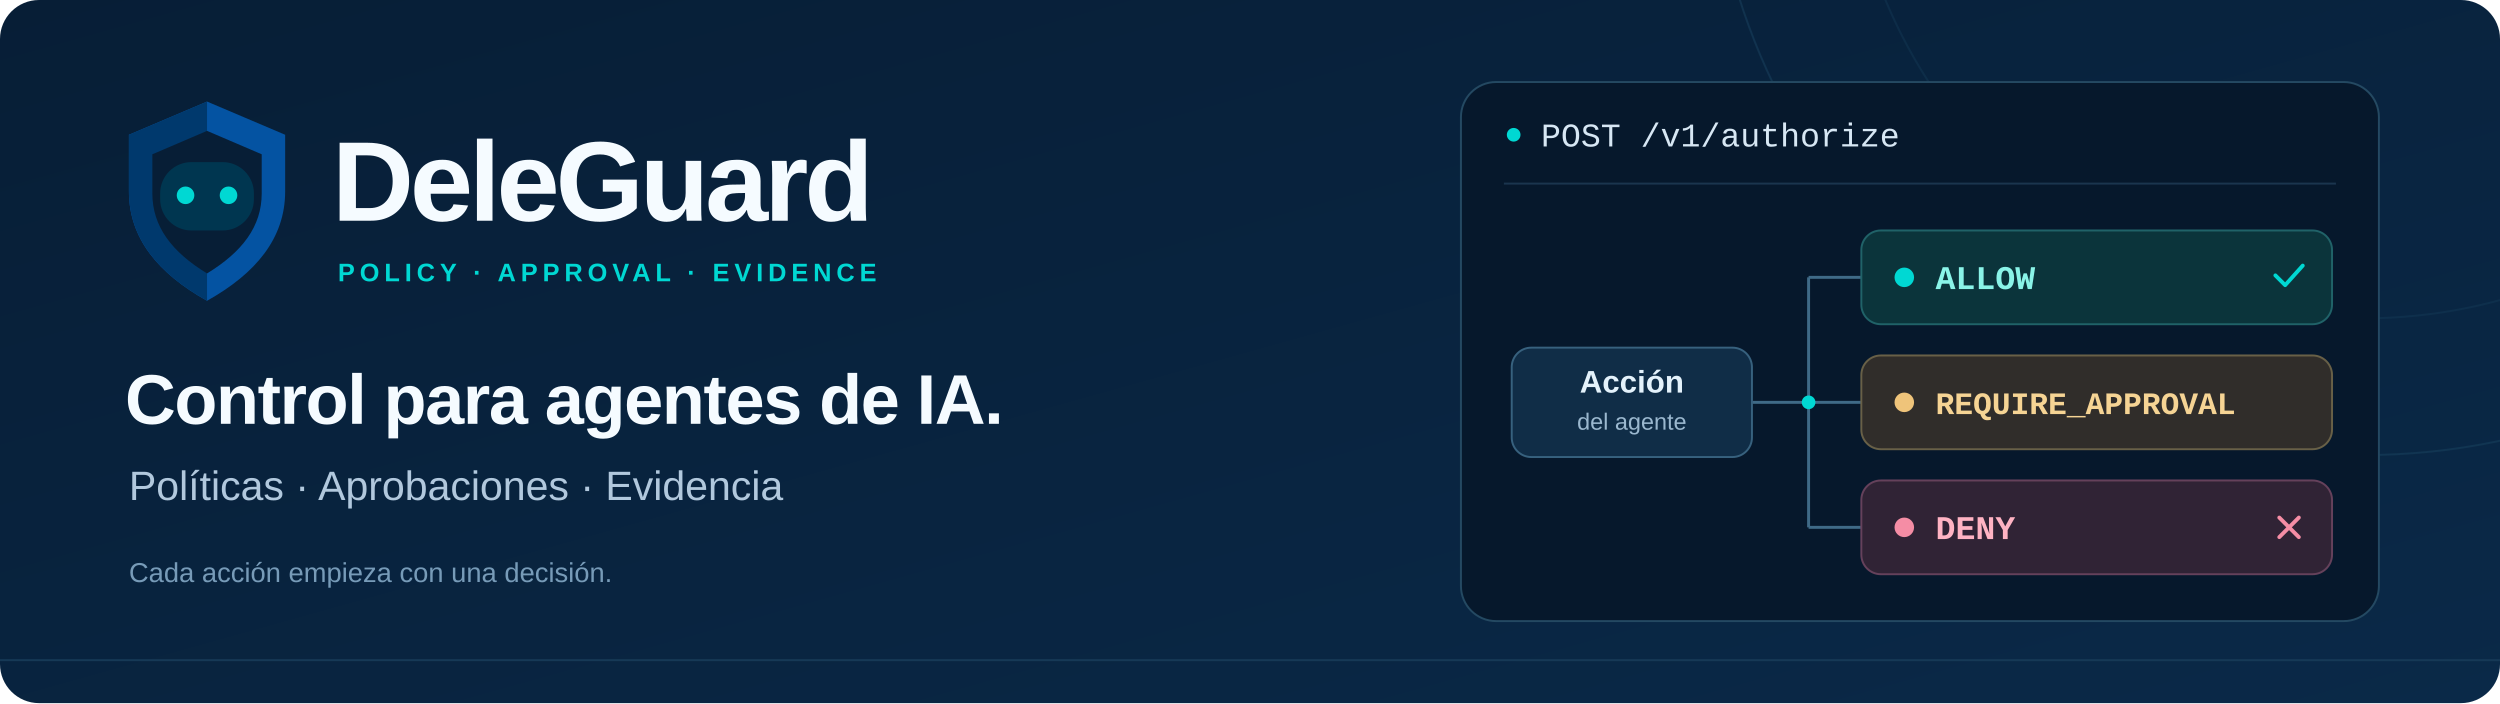
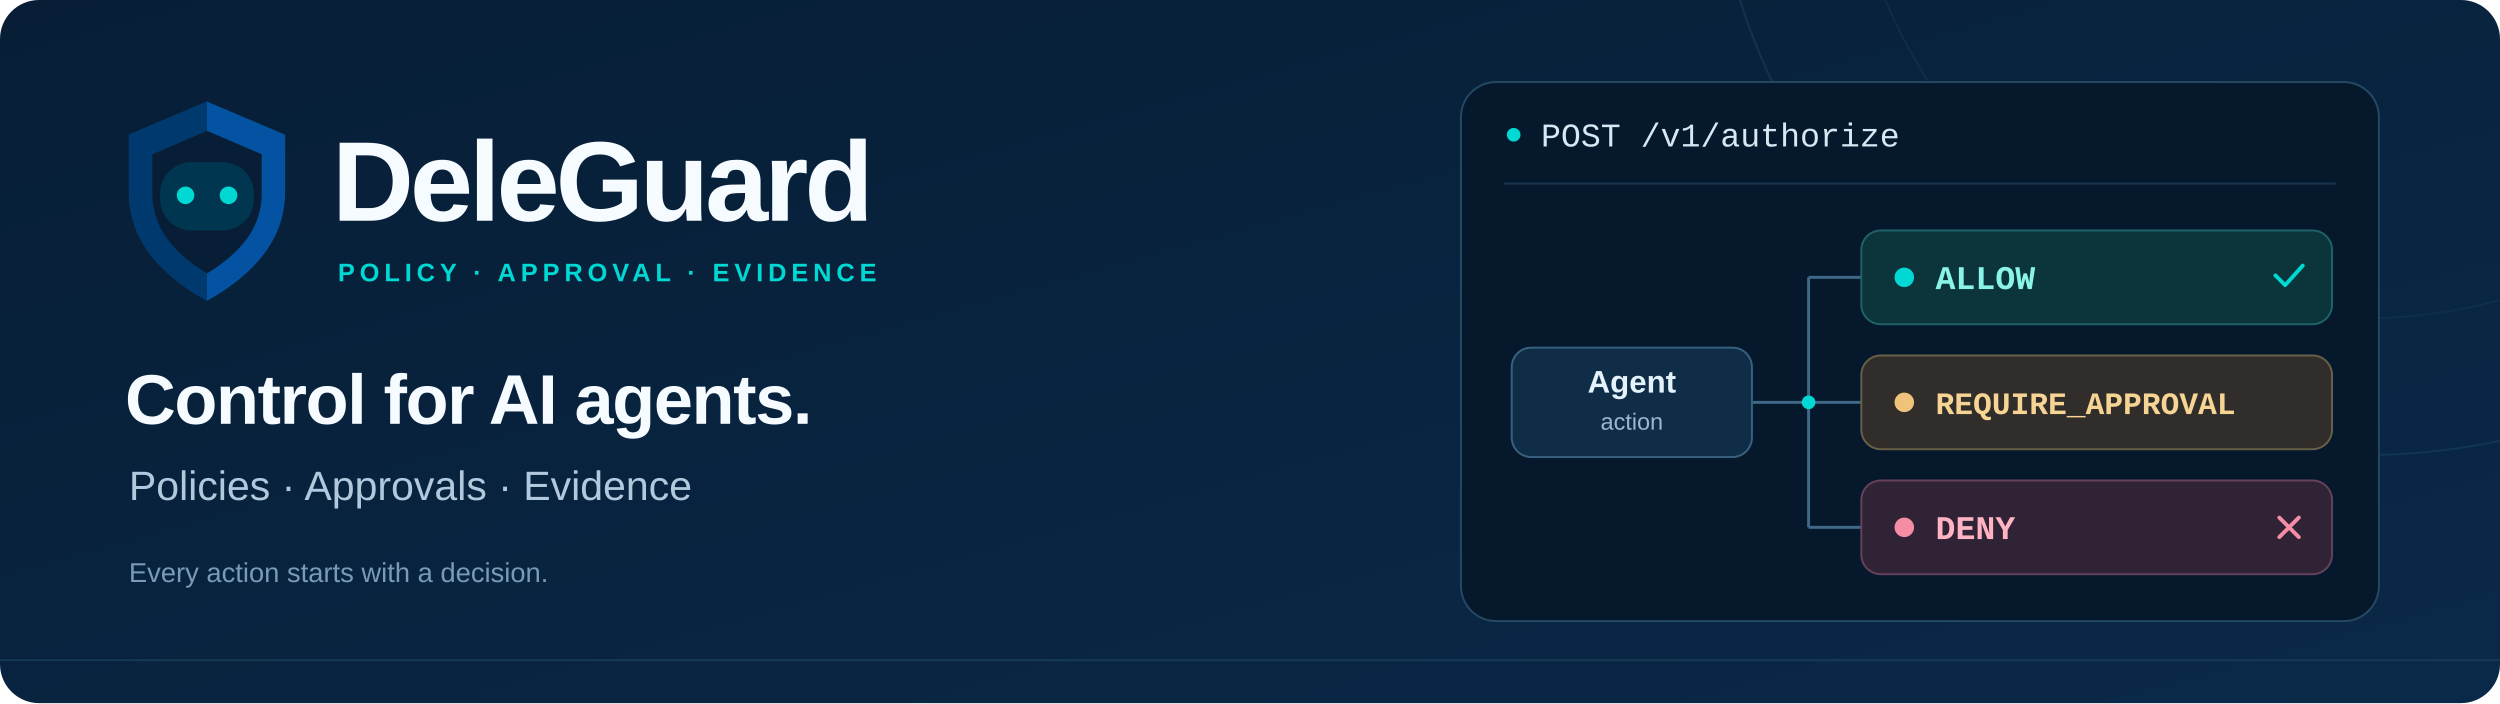
<svg xmlns="http://www.w3.org/2000/svg" width="1280" height="360" viewBox="0 0 1280 360" role="img" aria-labelledby="title description">
  <defs>
    <linearGradient id="background" x1="0" y1="0" x2="1" y2="1">
      <stop stop-color="#071e36" />
      <stop offset="1" stop-color="#0a2948" />
    </linearGradient>
    <linearGradient id="accent" x1="0" y1="0" x2="1" y2="0">
      <stop stop-color="#00d8d3" />
      <stop offset="1" stop-color="#2489ff" />
    </linearGradient>
  </defs>
  <rect width="1280" height="360" rx="20" fill="url(#background)" />
  <path d="M0 338H1280" stroke="#163956" />
  <path d="M64 338H232" stroke="url(#accent)" stroke-width="3" />
  <circle cx="1210" cy="-102" r="335" fill="none" stroke="#17405c" opacity=".55" />
  <circle cx="1210" cy="-102" r="265" fill="none" stroke="#17405c" opacity=".35" />
  <g transform="translate(64 52)">
    <path d="M42 0 82 17v29c0 24-15 42-40 56C17 88 2 70 2 46V17Z" fill="#0453a2" />
    <path d="M42 0v102C17 88 2 70 2 46V17Z" fill="#00396d" />
    <path d="m42 15 28 12v20c0 17-10 30-28 41C24 77 14 64 14 47V27Z" fill="#071e36" />
    <rect x="18" y="31" width="48" height="35" rx="16" fill="#003650" />
    <circle cx="31" cy="48" r="4.5" fill="#00d8d3" />
    <circle cx="53" cy="48" r="4.5" fill="#00d8d3" />
  </g>
  <g font-family="'Segoe UI', Arial, sans-serif">
    <text x="170" y="113" fill="#f5fbff" font-size="58" font-weight="700" letter-spacing="-2">DeleGuard</text>
    <text x="173" y="144" fill="#00d8d3" font-size="13" font-weight="600" letter-spacing="2.5">POLICY · APPROVAL · EVIDENCE</text>
-     <text x="64" y="217" fill="#f5fbff" font-size="36" font-weight="600" letter-spacing="-.7">Control para agentes de IA.</text>
-     <text x="66" y="256" fill="#b1c8dd" font-size="21">Políticas · Aprobaciones · Evidencia</text>
-     <text x="66" y="298" fill="#779bb8" font-size="14">Cada acción empieza con una decisión.</text>
+     <text x="64" y="217" fill="#f5fbff" font-size="36" font-weight="600" letter-spacing="-.7">Control for AI agents.</text>
+     <text x="66" y="256" fill="#b1c8dd" font-size="21">Policies · Approvals · Evidence</text>
+     <text x="66" y="298" fill="#779bb8" font-size="14">Every action starts with a decision.</text>
    <rect x="748" y="42" width="470" height="276" rx="18" fill="#06182c" stroke="#244962" />
    <circle cx="775" cy="69" r="3.5" fill="#00d8d3" />
    <text x="789" y="75" fill="#d7e7f4" font-family="Consolas, 'Courier New', monospace" font-size="17">POST /v1/authorize</text>
    <path d="M770 94H1196" stroke="#1a354e" />
    <path d="M897 206h29m0-64v128m0-128h27m-27 64h27m-27 64h27" fill="none" stroke="#3f6a87" stroke-width="1.5" />
    <rect x="774" y="178" width="123" height="56" rx="10" fill="#102d47" stroke="#37617e" />
-     <text x="835.5" y="201" fill="#e4f2fb" font-size="16" font-weight="600" text-anchor="middle">Acción</text>
-     <text x="835.5" y="220" fill="#9bb8cf" font-size="12" text-anchor="middle">del agente</text>
+     <text x="835.5" y="201" fill="#e4f2fb" font-size="16" font-weight="600" text-anchor="middle">Agent</text>
+     <text x="835.5" y="220" fill="#9bb8cf" font-size="12" text-anchor="middle">action</text>
    <circle cx="926" cy="206" r="3.5" fill="#00d8d3" />
    <rect x="953" y="118" width="241" height="48" rx="10" fill="#0b343b" stroke="#206268" />
    <circle cx="975" cy="142" r="5" fill="#00d8d3" />
    <text x="991" y="148" fill="#8af4e8" font-family="Consolas, 'Courier New', monospace" font-size="17" font-weight="700">ALLOW</text>
    <path d="m1165 141 5 5 9-10" fill="none" stroke="#00d8d3" stroke-width="2" stroke-linecap="round" stroke-linejoin="round" />
    <rect x="953" y="182" width="241" height="48" rx="10" fill="#302d2a" stroke="#686047" />
    <circle cx="975" cy="206" r="5" fill="#efc47a" />
    <text x="991" y="212" fill="#f6d494" font-family="Consolas, 'Courier New', monospace" font-size="16" font-weight="700">REQUIRE_APPROVAL</text>
    <rect x="953" y="246" width="241" height="48" rx="10" fill="#302335" stroke="#65415b" />
    <circle cx="975" cy="270" r="5" fill="#f58da5" />
    <text x="991" y="276" fill="#ffb3c3" font-family="Consolas, 'Courier New', monospace" font-size="17" font-weight="700">DENY</text>
    <path d="m1167 265 10 10m0-10-10 10" fill="none" stroke="#f58da5" stroke-width="2" stroke-linecap="round" />
  </g>
</svg>
